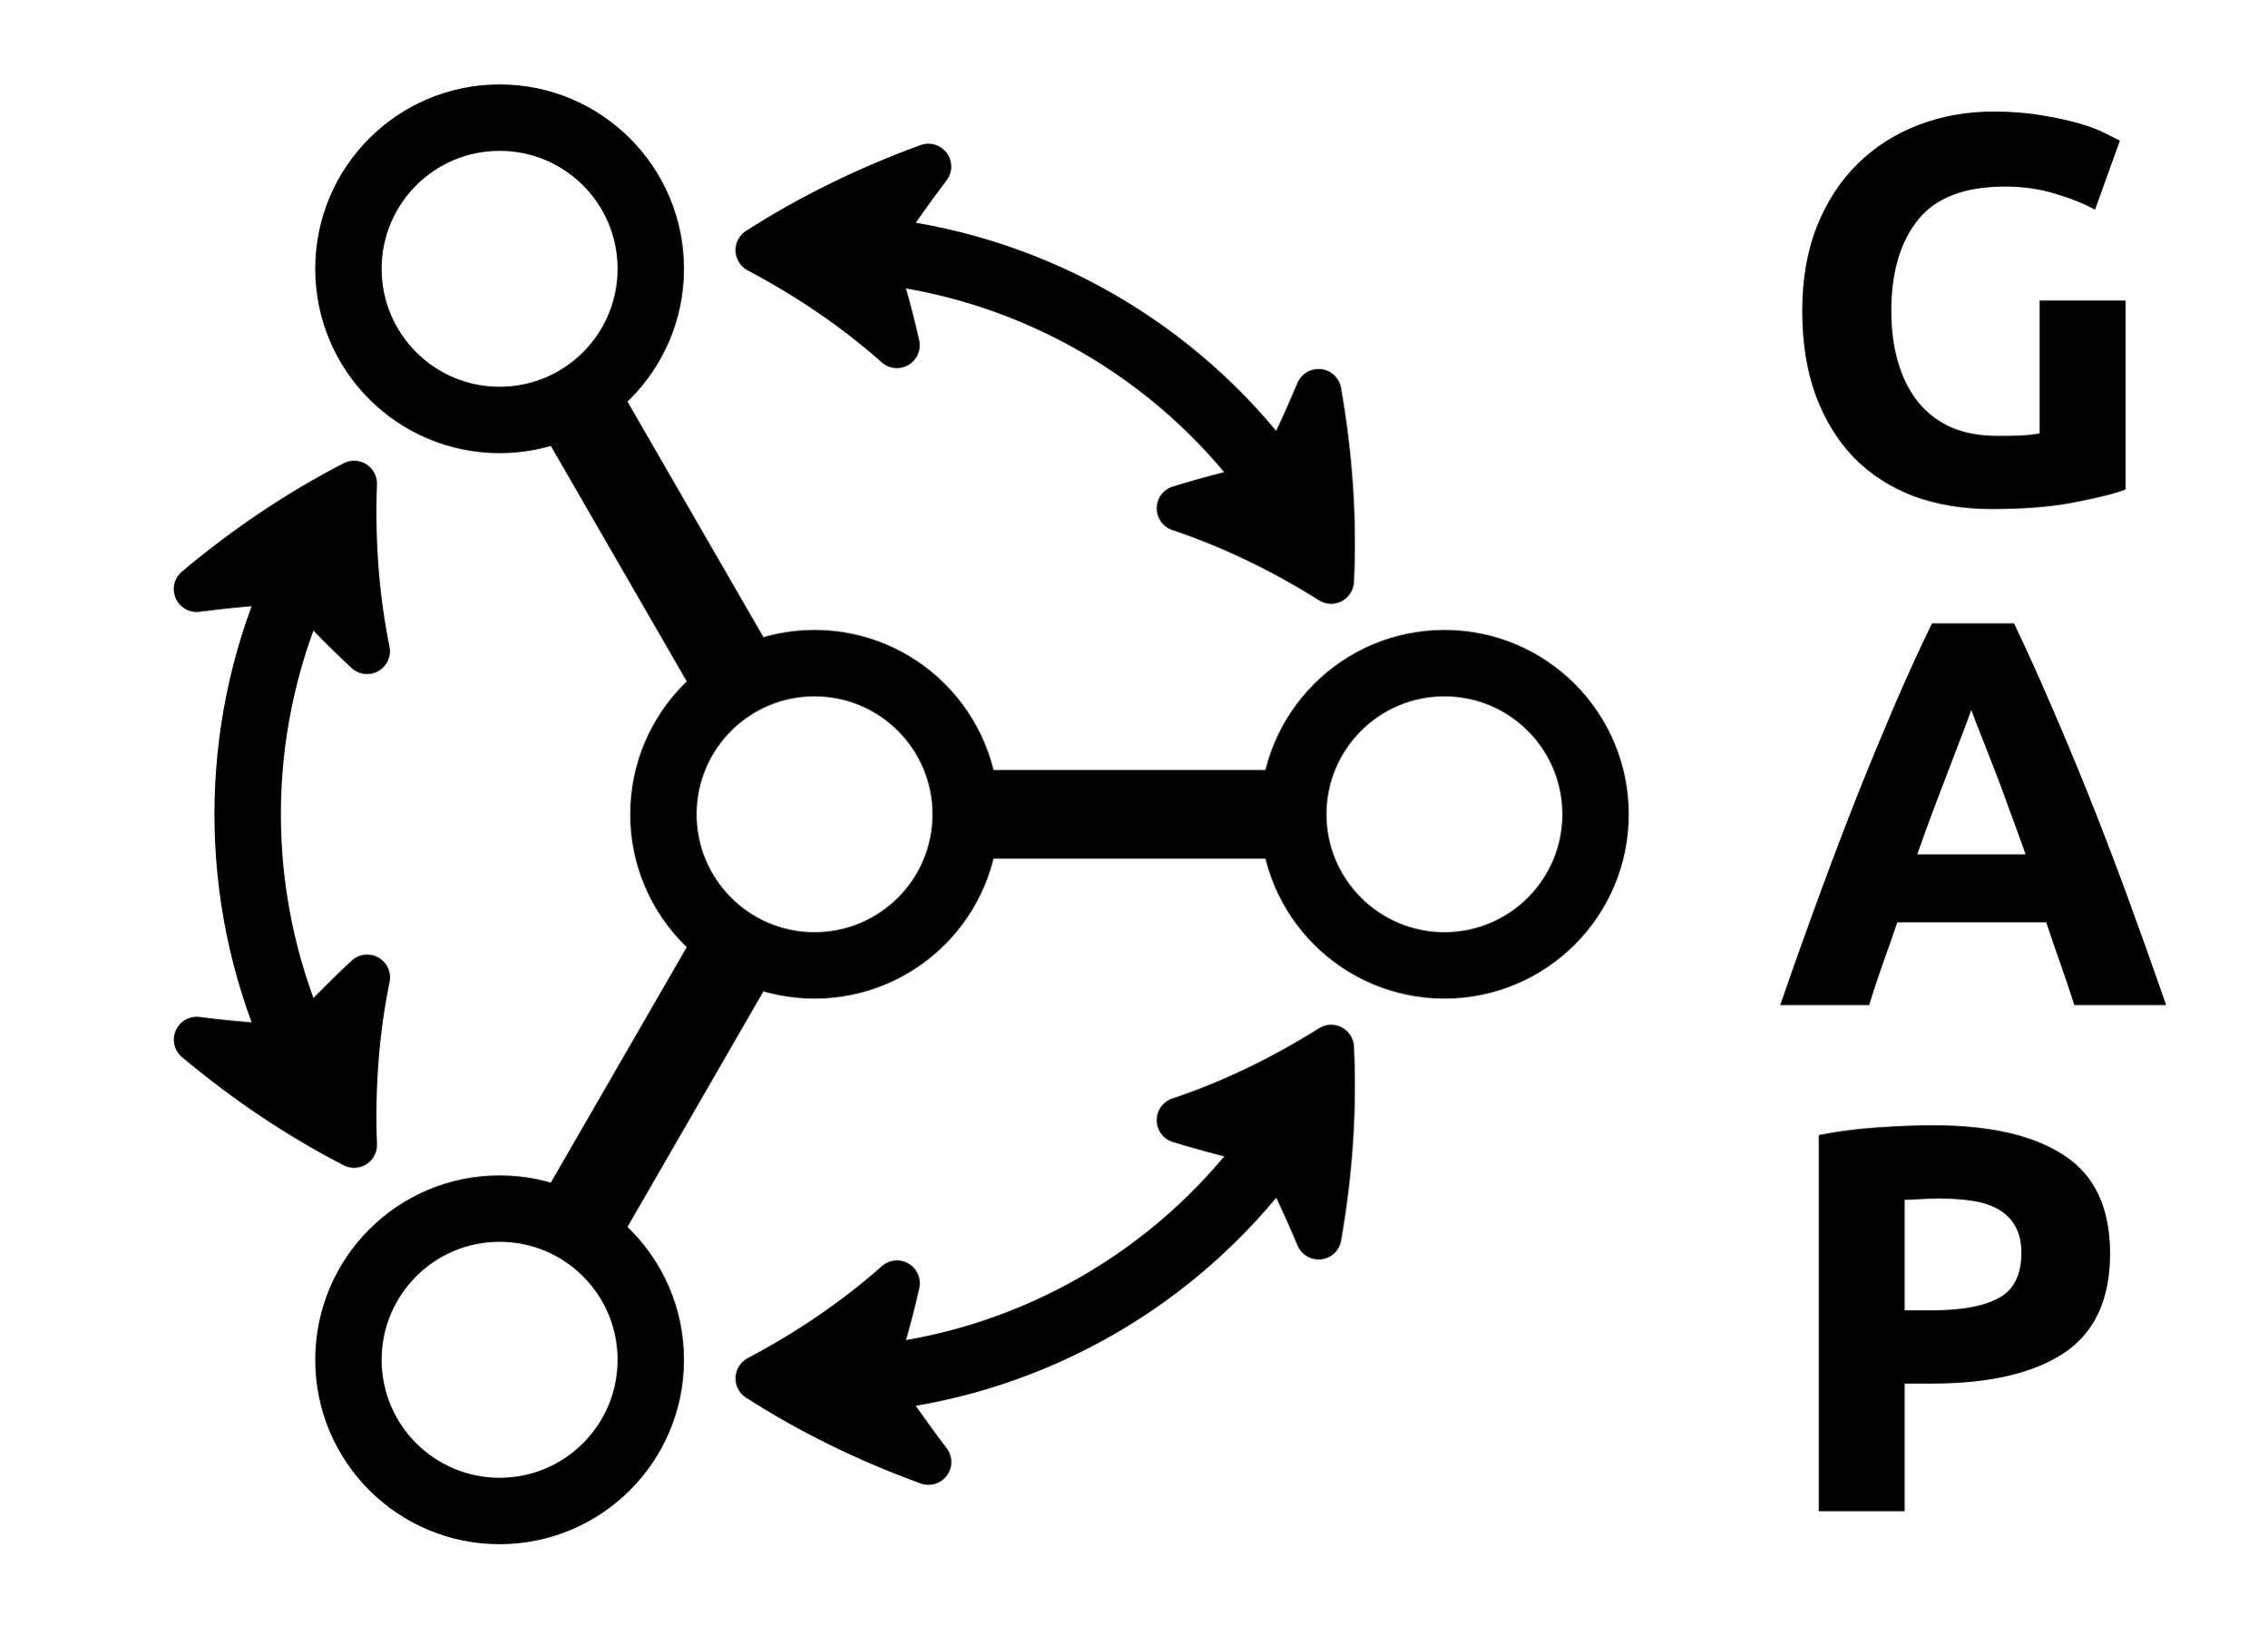
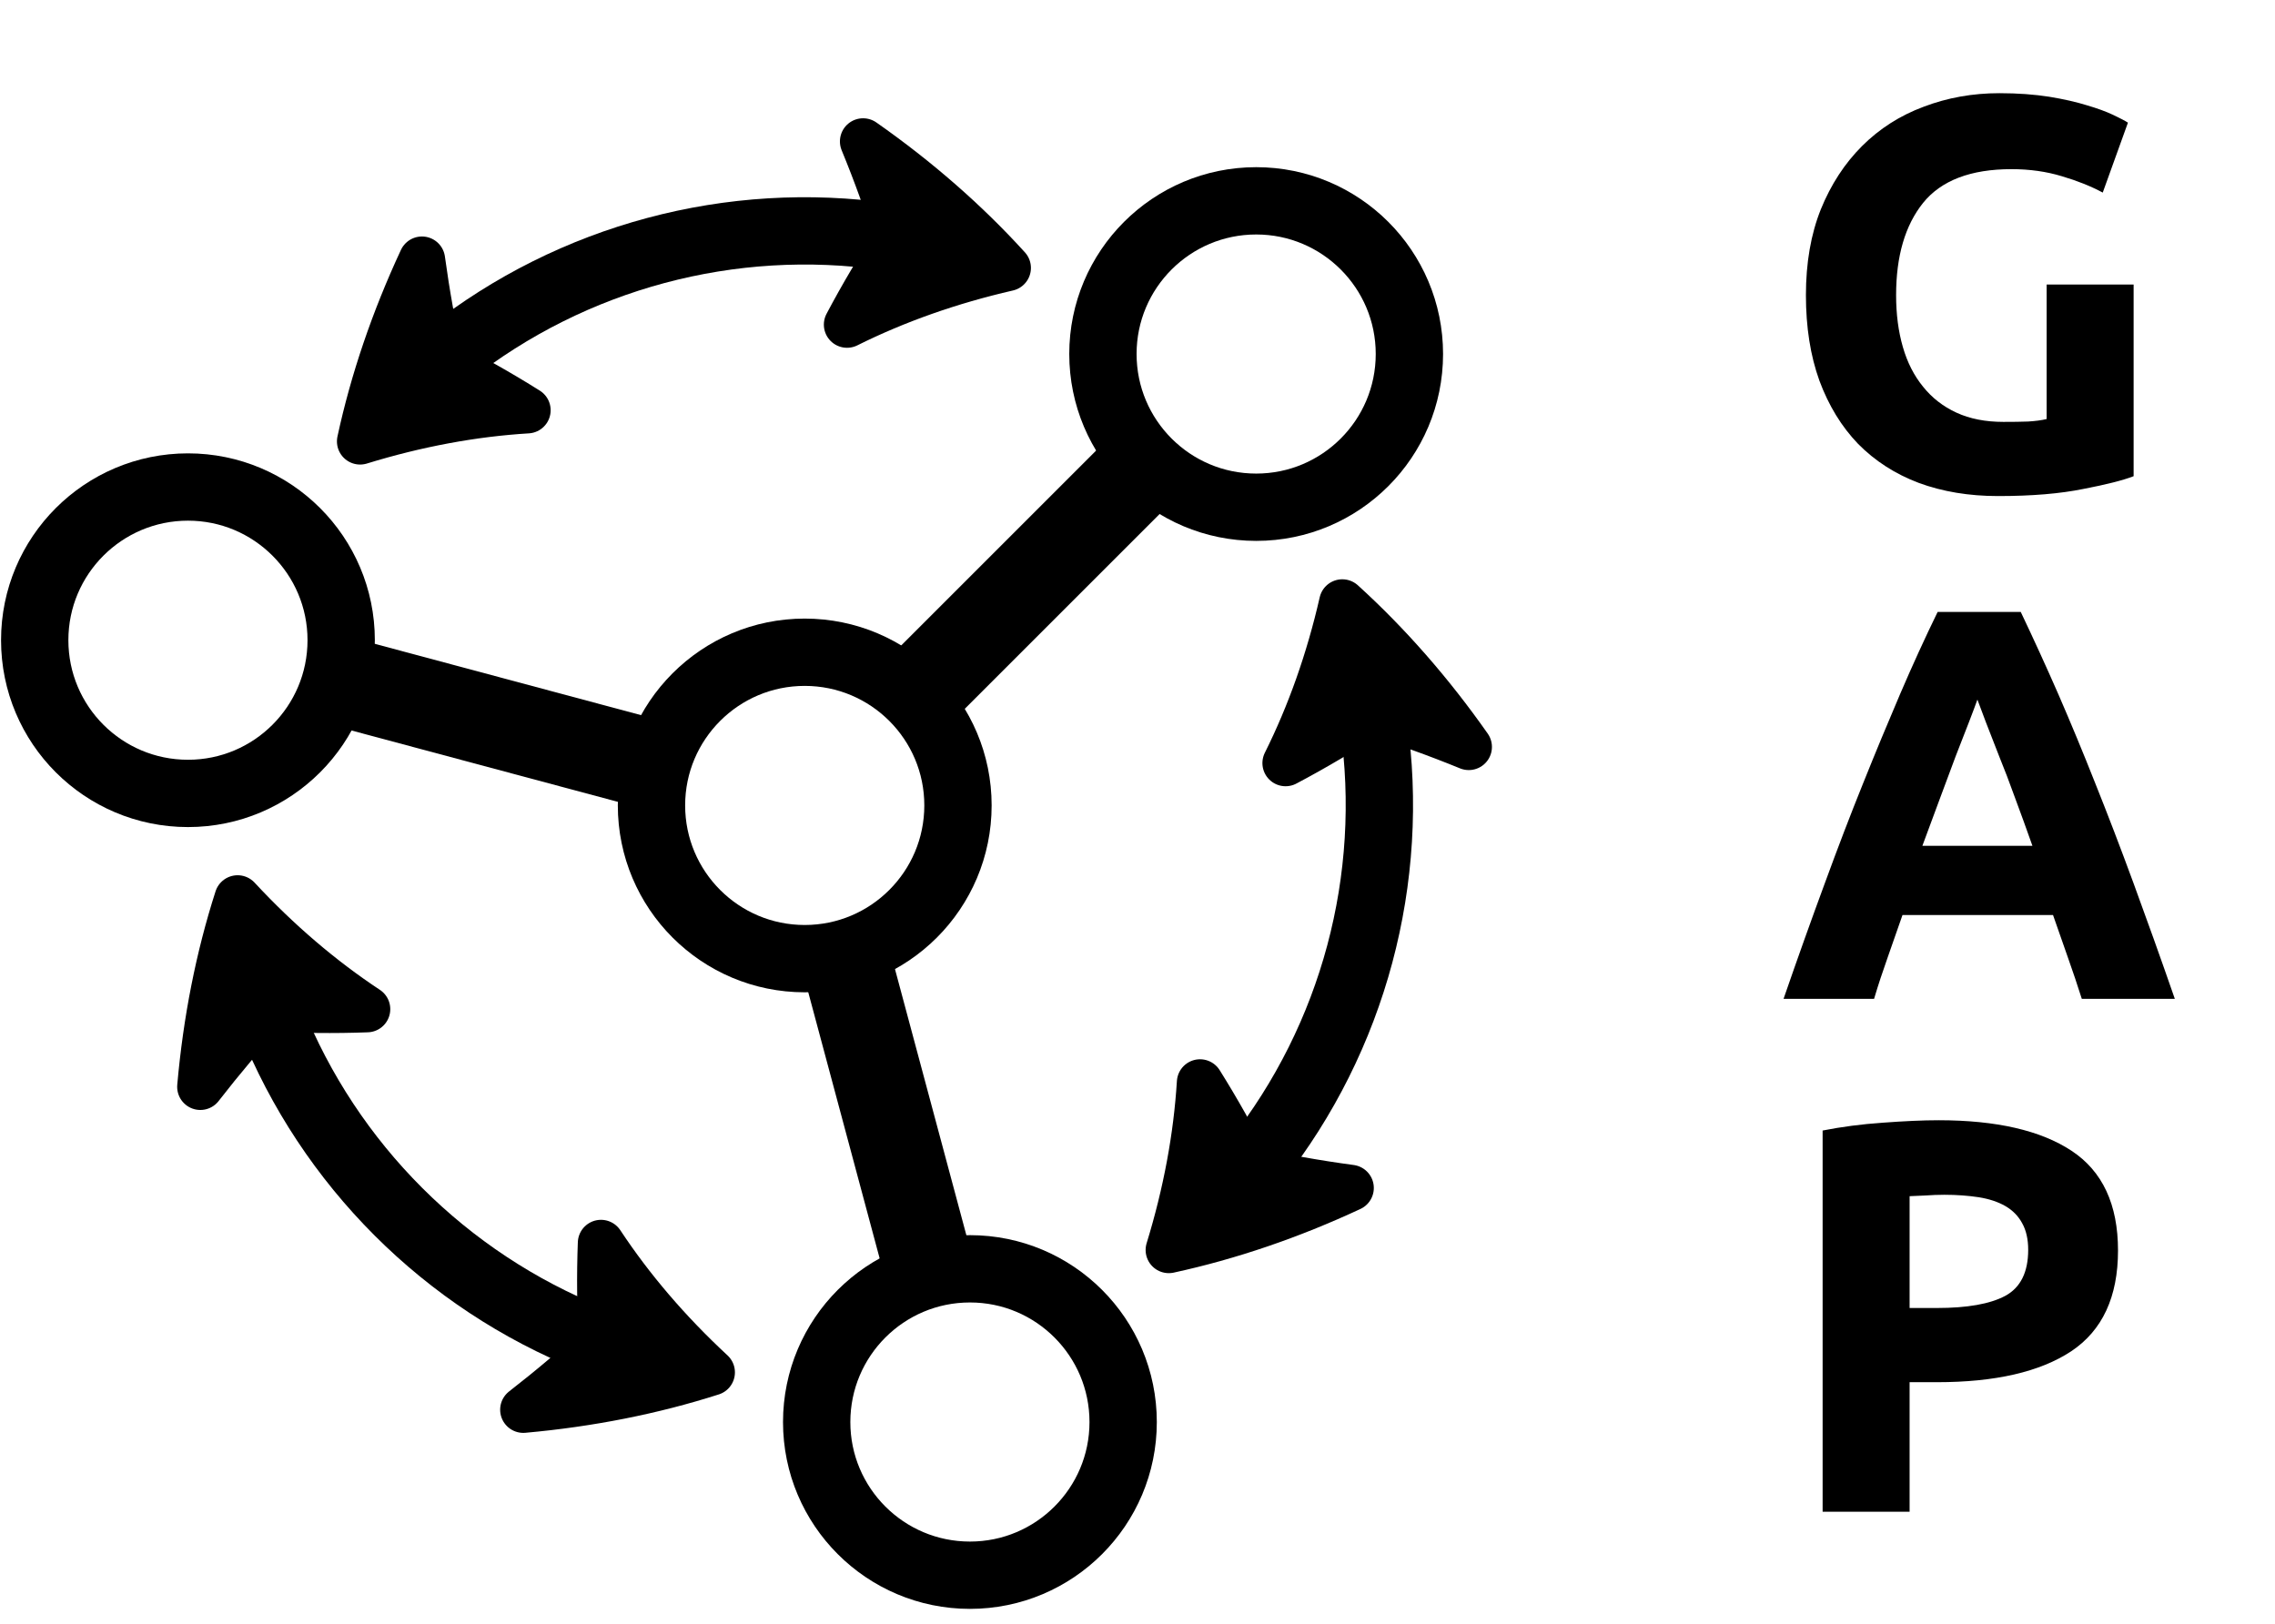
- <svg xmlns="http://www.w3.org/2000/svg" xmlns:xlink="http://www.w3.org/1999/xlink" width="101.041pt" height="73.288pt" viewBox="0 0 101.041 73.288">
+ <svg xmlns="http://www.w3.org/2000/svg" xmlns:xlink="http://www.w3.org/1999/xlink" width="100.122pt" height="71.451pt" viewBox="0 0 100.122 71.451">
  <defs>
    <g>
      <g id="glyph-0-0">
-         <path d="M 10.266 -14.062 C 8.473 -14.062 7.18 -13.566 6.391 -12.578 C 5.598 -11.586 5.203 -10.234 5.203 -8.516 C 5.203 -7.68 5.301 -6.926 5.5 -6.25 C 5.695 -5.57 5.988 -4.984 6.375 -4.484 C 6.77 -3.992 7.258 -3.613 7.844 -3.344 C 8.438 -3.082 9.129 -2.953 9.922 -2.953 C 10.348 -2.953 10.711 -2.957 11.016 -2.969 C 11.316 -2.988 11.582 -3.02 11.812 -3.062 L 11.812 -8.984 L 15.641 -8.984 L 15.641 -0.562 C 15.18 -0.383 14.441 -0.195 13.422 0 C 12.41 0.207 11.16 0.312 9.672 0.312 C 8.391 0.312 7.227 0.117 6.188 -0.266 C 5.156 -0.66 4.27 -1.234 3.531 -1.984 C 2.801 -2.742 2.234 -3.672 1.828 -4.766 C 1.43 -5.859 1.234 -7.109 1.234 -8.516 C 1.234 -9.941 1.453 -11.203 1.891 -12.297 C 2.328 -13.391 2.93 -14.316 3.703 -15.078 C 4.473 -15.836 5.379 -16.414 6.422 -16.812 C 7.461 -17.207 8.57 -17.406 9.75 -17.406 C 10.551 -17.406 11.273 -17.348 11.922 -17.234 C 12.566 -17.129 13.117 -17.008 13.578 -16.875 C 14.047 -16.738 14.43 -16.594 14.734 -16.438 C 15.035 -16.289 15.254 -16.18 15.391 -16.109 L 14.281 -13.031 C 13.758 -13.312 13.16 -13.551 12.484 -13.75 C 11.805 -13.957 11.066 -14.062 10.266 -14.062 Z M 10.266 -14.062 " />
+         <path d="M 10.281 -14.078 C 8.488 -14.078 7.191 -13.582 6.391 -12.594 C 5.598 -11.602 5.203 -10.25 5.203 -8.531 C 5.203 -7.695 5.301 -6.938 5.5 -6.25 C 5.695 -5.57 5.992 -4.988 6.391 -4.5 C 6.785 -4.008 7.273 -3.629 7.859 -3.359 C 8.453 -3.086 9.141 -2.953 9.922 -2.953 C 10.348 -2.953 10.711 -2.957 11.016 -2.969 C 11.328 -2.988 11.598 -3.023 11.828 -3.078 L 11.828 -9 L 15.656 -9 L 15.656 -0.562 C 15.195 -0.383 14.457 -0.195 13.438 0 C 12.426 0.207 11.176 0.312 9.688 0.312 C 8.406 0.312 7.242 0.117 6.203 -0.266 C 5.16 -0.66 4.27 -1.234 3.531 -1.984 C 2.801 -2.742 2.234 -3.672 1.828 -4.766 C 1.43 -5.867 1.234 -7.125 1.234 -8.531 C 1.234 -9.957 1.453 -11.219 1.891 -12.312 C 2.336 -13.406 2.941 -14.332 3.703 -15.094 C 4.473 -15.863 5.379 -16.441 6.422 -16.828 C 7.461 -17.223 8.57 -17.422 9.75 -17.422 C 10.562 -17.422 11.289 -17.367 11.938 -17.266 C 12.582 -17.16 13.133 -17.035 13.594 -16.891 C 14.062 -16.754 14.445 -16.613 14.75 -16.469 C 15.062 -16.32 15.281 -16.207 15.406 -16.125 L 14.297 -13.047 C 13.773 -13.328 13.176 -13.566 12.5 -13.766 C 11.82 -13.973 11.082 -14.078 10.281 -14.078 Z M 10.281 -14.078 " />
      </g>
      <g id="glyph-0-1">
-         <path d="M 13.359 0 C 13.172 -0.594 12.969 -1.195 12.75 -1.812 C 12.531 -2.438 12.316 -3.062 12.109 -3.688 L 5.469 -3.688 C 5.258 -3.062 5.039 -2.438 4.812 -1.812 C 4.594 -1.195 4.395 -0.594 4.219 0 L 0.25 0 C 0.883 -1.832 1.488 -3.523 2.062 -5.078 C 2.633 -6.629 3.191 -8.094 3.734 -9.469 C 4.285 -10.844 4.828 -12.148 5.359 -13.391 C 5.891 -14.629 6.441 -15.836 7.016 -17.016 L 10.672 -17.016 C 11.234 -15.836 11.781 -14.629 12.312 -13.391 C 12.852 -12.148 13.398 -10.844 13.953 -9.469 C 14.504 -8.094 15.066 -6.629 15.641 -5.078 C 16.211 -3.523 16.816 -1.832 17.453 0 Z M 8.766 -13.156 C 8.68 -12.906 8.555 -12.566 8.391 -12.141 C 8.234 -11.723 8.047 -11.234 7.828 -10.672 C 7.617 -10.117 7.383 -9.504 7.125 -8.828 C 6.875 -8.16 6.617 -7.457 6.359 -6.719 L 11.188 -6.719 C 10.926 -7.457 10.672 -8.16 10.422 -8.828 C 10.18 -9.504 9.953 -10.117 9.734 -10.672 C 9.516 -11.234 9.32 -11.723 9.156 -12.141 C 8.988 -12.566 8.859 -12.906 8.766 -13.156 Z M 8.766 -13.156 " />
+         <path d="M 13.375 0 C 13.188 -0.594 12.984 -1.195 12.766 -1.812 C 12.547 -2.438 12.328 -3.062 12.109 -3.688 L 5.484 -3.688 C 5.266 -3.062 5.047 -2.438 4.828 -1.812 C 4.609 -1.195 4.41 -0.594 4.234 0 L 0.25 0 C 0.883 -1.832 1.488 -3.523 2.062 -5.078 C 2.633 -6.641 3.195 -8.109 3.75 -9.484 C 4.301 -10.859 4.844 -12.164 5.375 -13.406 C 5.906 -14.645 6.457 -15.852 7.031 -17.031 L 10.688 -17.031 C 11.25 -15.852 11.801 -14.645 12.344 -13.406 C 12.883 -12.164 13.426 -10.859 13.969 -9.484 C 14.52 -8.109 15.082 -6.641 15.656 -5.078 C 16.227 -3.523 16.832 -1.832 17.469 0 Z M 8.781 -13.172 C 8.695 -12.93 8.57 -12.598 8.406 -12.172 C 8.238 -11.742 8.047 -11.25 7.828 -10.688 C 7.617 -10.133 7.391 -9.52 7.141 -8.844 C 6.891 -8.176 6.629 -7.473 6.359 -6.734 L 11.203 -6.734 C 10.941 -7.473 10.688 -8.176 10.438 -8.844 C 10.195 -9.52 9.961 -10.133 9.734 -10.688 C 9.516 -11.25 9.32 -11.742 9.156 -12.172 C 9 -12.598 8.875 -12.93 8.781 -13.172 Z M 8.781 -13.172 " />
      </g>
      <g id="glyph-0-2">
-         <path d="M 7.062 -17.203 C 9.602 -17.203 11.551 -16.754 12.906 -15.859 C 14.27 -14.973 14.953 -13.516 14.953 -11.484 C 14.953 -9.441 14.266 -7.961 12.891 -7.047 C 11.516 -6.141 9.551 -5.688 7 -5.688 L 5.797 -5.688 L 5.797 0 L 1.969 0 L 1.969 -16.766 C 2.801 -16.93 3.68 -17.047 4.609 -17.109 C 5.547 -17.172 6.363 -17.203 7.062 -17.203 Z M 7.312 -13.938 C 7.031 -13.938 6.754 -13.926 6.484 -13.906 C 6.223 -13.895 5.992 -13.883 5.797 -13.875 L 5.797 -8.953 L 7 -8.953 C 8.32 -8.953 9.316 -9.133 9.984 -9.5 C 10.66 -9.863 11 -10.535 11 -11.516 C 11 -11.984 10.91 -12.375 10.734 -12.688 C 10.566 -13 10.32 -13.25 10 -13.438 C 9.688 -13.625 9.301 -13.754 8.844 -13.828 C 8.383 -13.898 7.875 -13.938 7.312 -13.938 Z M 7.312 -13.938 " />
+         <path d="M 7.078 -17.234 C 9.617 -17.234 11.566 -16.785 12.922 -15.891 C 14.285 -14.992 14.969 -13.531 14.969 -11.5 C 14.969 -9.457 14.281 -7.977 12.906 -7.062 C 11.531 -6.156 9.562 -5.703 7 -5.703 L 5.797 -5.703 L 5.797 0 L 1.969 0 L 1.969 -16.781 C 2.801 -16.945 3.68 -17.062 4.609 -17.125 C 5.547 -17.195 6.367 -17.234 7.078 -17.234 Z M 7.328 -13.953 C 7.047 -13.953 6.77 -13.941 6.5 -13.922 C 6.227 -13.91 5.992 -13.898 5.797 -13.891 L 5.797 -8.969 L 7 -8.969 C 8.332 -8.969 9.332 -9.145 10 -9.5 C 10.676 -9.863 11.016 -10.539 11.016 -11.531 C 11.016 -12 10.926 -12.391 10.75 -12.703 C 10.582 -13.016 10.336 -13.266 10.016 -13.453 C 9.691 -13.641 9.301 -13.77 8.844 -13.844 C 8.383 -13.914 7.879 -13.953 7.328 -13.953 Z M 7.328 -13.953 " />
      </g>
    </g>
    <clipPath id="clip-0">
-       <path clip-rule="nonzero" d="M 0.012 0 L 90 0 L 90 72.582 L 0.012 72.582 Z M 0.012 0 " />
+       <path clip-rule="nonzero" d="M 0 0.039 L 99.25 0.039 L 99.25 70.867 L 0 70.867 Z M 0 0.039 " />
    </clipPath>
    <clipPath id="clip-1">
-       <path clip-rule="nonzero" d="M 0.012 0 L 85 0 L 85 72.582 L 0.012 72.582 Z M 0.012 0 " />
+       <path clip-rule="nonzero" d="M 0 0.039 L 86 0.039 L 86 70.867 L 0 70.867 Z M 0 0.039 " />
    </clipPath>
    <clipPath id="clip-2">
-       <path clip-rule="nonzero" d="M 15 0 L 100.078 0 L 100.078 72.582 L 15 72.582 Z M 15 0 " />
+       <path clip-rule="nonzero" d="M 0 0.039 L 98 0.039 L 98 70.867 L 0 70.867 Z M 0 0.039 " />
    </clipPath>
    <clipPath id="clip-3">
-       <path clip-rule="nonzero" d="M 0.012 0 L 71 0 L 71 61 L 0.012 61 Z M 0.012 0 " />
+       <path clip-rule="nonzero" d="M 0 0.039 L 85 0.039 L 85 70.867 L 0 70.867 Z M 0 0.039 " />
    </clipPath>
    <clipPath id="clip-4">
-       <path clip-rule="nonzero" d="M 0.012 12 L 71 12 L 71 72.582 L 0.012 72.582 Z M 0.012 12 " />
+       <path clip-rule="nonzero" d="M 6 0.039 L 99.25 0.039 L 99.25 65 L 6 65 Z M 6 0.039 " />
    </clipPath>
    <clipPath id="clip-5">
-       <path clip-rule="nonzero" d="M 0.012 0 L 99 0 L 99 64 L 0.012 64 Z M 0.012 0 " />
+       <path clip-rule="nonzero" d="M 0 0.039 L 57 0.039 L 57 70.867 L 0 70.867 Z M 0 0.039 " />
    </clipPath>
    <clipPath id="clip-6">
-       <path clip-rule="nonzero" d="M 0.012 0 L 55 0 L 55 72.582 L 0.012 72.582 Z M 0.012 0 " />
+       <path clip-rule="nonzero" d="M 0 13 L 92 13 L 92 70.867 L 0 70.867 Z M 0 13 " />
    </clipPath>
    <clipPath id="clip-7">
-       <path clip-rule="nonzero" d="M 0.012 9 L 99 9 L 99 72.582 L 0.012 72.582 Z M 0.012 9 " />
+       <path clip-rule="nonzero" d="M 0 0.039 L 81 0.039 L 81 58 L 0 58 Z M 0 0.039 " />
+     </clipPath>
+     <clipPath id="clip-8">
+       <path clip-rule="nonzero" d="M 0 2 L 68 2 L 68 70.867 L 0 70.867 Z M 0 2 " />
+     </clipPath>
+     <clipPath id="clip-9">
+       <path clip-rule="nonzero" d="M 13 0.039 L 99.25 0.039 L 99.25 70.867 L 13 70.867 Z M 13 0.039 " />
    </clipPath>
  </defs>
-   <path fill="none" stroke-width="3.985" stroke-linecap="butt" stroke-linejoin="miter" stroke="rgb(0%, 0%, 0%)" stroke-opacity="1" stroke-miterlimit="10" d="M 5.67 -0.002 L 22.677 -0.002 " transform="matrix(0.990378, 0, 0, -0.990378, 36.30263, 36.29142)" />
  <g clip-path="url(#clip-0)">
-     <path fill="none" stroke-width="3.985" stroke-linecap="butt" stroke-linejoin="miter" stroke="rgb(0%, 0%, 0%)" stroke-opacity="1" stroke-miterlimit="10" d="M -2.834 4.909 L -11.337 19.641 " transform="matrix(0.990378, 0, 0, -0.990378, 36.30263, 36.29142)" />
-     <path fill="none" stroke-width="3.985" stroke-linecap="butt" stroke-linejoin="miter" stroke="rgb(0%, 0%, 0%)" stroke-opacity="1" stroke-miterlimit="10" d="M -2.834 -4.908 L -11.337 -19.64 " transform="matrix(0.990378, 0, 0, -0.990378, 36.30263, 36.29142)" />
+     <path fill="none" stroke-width="3.985" stroke-linecap="butt" stroke-linejoin="miter" stroke="rgb(0%, 0%, 0%)" stroke-opacity="1" stroke-miterlimit="10" d="M 4.007 4.008 L 16.034 16.035 " transform="matrix(0.991307, 0, 0, -0.991307, 35.41444, 35.45388)" />
  </g>
  <g clip-path="url(#clip-1)">
-     <path fill="none" stroke-width="2.989" stroke-linecap="butt" stroke-linejoin="miter" stroke="rgb(0%, 0%, 0%)" stroke-opacity="1" stroke-miterlimit="10" d="M 6.802 -0.002 C 6.802 3.757 3.757 6.802 -0.002 6.802 C -3.757 6.802 -6.802 3.757 -6.802 -0.002 C -6.802 -3.756 -3.757 -6.801 -0.002 -6.801 C 3.757 -6.801 6.802 -3.756 6.802 -0.002 Z M 6.802 -0.002 " transform="matrix(0.990378, 0, 0, -0.990378, 36.30263, 36.29142)" />
+     <path fill="none" stroke-width="3.985" stroke-linecap="butt" stroke-linejoin="miter" stroke="rgb(0%, 0%, 0%)" stroke-opacity="1" stroke-miterlimit="10" d="M -5.478 1.467 L -21.906 5.868 " transform="matrix(0.991307, 0, 0, -0.991307, 35.41444, 35.45388)" />
  </g>
  <g clip-path="url(#clip-2)">
-     <path fill="none" stroke-width="2.989" stroke-linecap="butt" stroke-linejoin="miter" stroke="rgb(0%, 0%, 0%)" stroke-opacity="1" stroke-miterlimit="10" d="M 35.149 -0.002 C 35.149 3.757 32.104 6.802 28.345 6.802 C 24.59 6.802 21.545 3.757 21.545 -0.002 C 21.545 -3.756 24.59 -6.801 28.345 -6.801 C 32.104 -6.801 35.149 -3.756 35.149 -0.002 Z M 35.149 -0.002 " transform="matrix(0.990378, 0, 0, -0.990378, 36.30263, 36.29142)" />
+     <path fill="none" stroke-width="3.985" stroke-linecap="butt" stroke-linejoin="miter" stroke="rgb(0%, 0%, 0%)" stroke-opacity="1" stroke-miterlimit="10" d="M 1.465 -5.477 L 5.871 -21.905 " transform="matrix(0.991307, 0, 0, -0.991307, 35.41444, 35.45388)" />
  </g>
  <g clip-path="url(#clip-3)">
-     <path fill="none" stroke-width="2.989" stroke-linecap="butt" stroke-linejoin="miter" stroke="rgb(0%, 0%, 0%)" stroke-opacity="1" stroke-miterlimit="10" d="M -7.37 24.547 C -7.37 28.306 -10.415 31.351 -14.173 31.351 C -17.932 31.351 -20.977 28.306 -20.977 24.547 C -20.977 20.792 -17.932 17.747 -14.173 17.747 C -10.415 17.747 -7.37 20.792 -7.37 24.547 Z M -7.37 24.547 " transform="matrix(0.990378, 0, 0, -0.990378, 36.30263, 36.29142)" />
+     <path fill="none" stroke-width="2.989" stroke-linecap="butt" stroke-linejoin="miter" stroke="rgb(0%, 0%, 0%)" stroke-opacity="1" stroke-miterlimit="10" d="M 6.805 0.001 C 6.805 3.756 3.759 6.802 -0 6.802 C -3.756 6.802 -6.802 3.756 -6.802 0.001 C -6.802 -3.758 -3.756 -6.804 -0 -6.804 C 3.759 -6.804 6.805 -3.758 6.805 0.001 Z M 6.805 0.001 " transform="matrix(0.991307, 0, 0, -0.991307, 35.41444, 35.45388)" />
  </g>
  <g clip-path="url(#clip-4)">
-     <path fill="none" stroke-width="2.989" stroke-linecap="butt" stroke-linejoin="miter" stroke="rgb(0%, 0%, 0%)" stroke-opacity="1" stroke-miterlimit="10" d="M -7.37 -24.55 C -7.37 -20.791 -10.415 -17.747 -14.173 -17.747 C -17.932 -17.747 -20.977 -20.791 -20.977 -24.55 C -20.977 -28.305 -17.932 -31.354 -14.173 -31.354 C -10.415 -31.354 -7.37 -28.305 -7.37 -24.55 Z M -7.37 -24.55 " transform="matrix(0.990378, 0, 0, -0.990378, 36.30263, 36.29142)" />
+     <path fill="none" stroke-width="2.989" stroke-linecap="butt" stroke-linejoin="miter" stroke="rgb(0%, 0%, 0%)" stroke-opacity="1" stroke-miterlimit="10" d="M 26.846 20.046 C 26.846 23.801 23.8 26.847 20.045 26.847 C 16.286 26.847 13.24 23.801 13.24 20.046 C 13.24 16.287 16.286 13.241 20.045 13.241 C 23.8 13.241 26.846 16.287 26.846 20.046 Z M 26.846 20.046 " transform="matrix(0.991307, 0, 0, -0.991307, 35.41444, 35.45388)" />
  </g>
  <g clip-path="url(#clip-5)">
-     <path fill="none" stroke-width="2.989" stroke-linecap="butt" stroke-linejoin="miter" stroke="rgb(0%, 0%, 0%)" stroke-opacity="1" stroke-miterlimit="10" d="M 20.429 15.282 C 16.252 20.867 9.945 24.512 3.019 25.336 " transform="matrix(0.990378, 0, 0, -0.990378, 36.30263, 36.29142)" />
+     <path fill="none" stroke-width="2.989" stroke-linecap="butt" stroke-linejoin="miter" stroke="rgb(0%, 0%, 0%)" stroke-opacity="1" stroke-miterlimit="10" d="M -20.578 7.338 C -20.578 11.093 -23.624 14.139 -27.379 14.139 C -31.138 14.139 -34.184 11.093 -34.184 7.338 C -34.184 3.579 -31.138 0.533 -27.379 0.533 C -23.624 0.533 -20.578 3.579 -20.578 7.338 Z M -20.578 7.338 " transform="matrix(0.991307, 0, 0, -0.991307, 35.41444, 35.45388)" />
  </g>
-   <path fill-rule="nonzero" fill="rgb(0%, 0%, 0%)" fill-opacity="1" stroke-width="2.057" stroke-linecap="butt" stroke-linejoin="round" stroke="rgb(0%, 0%, 0%)" stroke-opacity="1" stroke-miterlimit="10" d="M 23.249 10.502 C 23.383 13.247 23.194 16.103 22.681 19.013 C 22.086 17.594 21.439 16.209 20.733 14.868 C 19.266 14.568 17.83 14.202 16.426 13.768 C 18.721 12.999 21.013 11.906 23.249 10.502 Z M 23.249 10.502 " transform="matrix(0.990378, 0, 0, -0.990378, 36.30263, 36.29142)" />
-   <path fill-rule="nonzero" fill="rgb(0%, 0%, 0%)" fill-opacity="1" stroke-width="2.057" stroke-linecap="butt" stroke-linejoin="round" stroke="rgb(0%, 0%, 0%)" stroke-opacity="1" stroke-miterlimit="10" d="M -2.53 25.387 C -0.195 24.153 1.895 22.713 3.706 21.108 C 3.382 22.54 2.98 23.967 2.511 25.391 C 3.315 26.669 4.191 27.923 5.122 29.15 C 2.349 28.136 -0.219 26.874 -2.53 25.387 Z M -2.53 25.387 " transform="matrix(0.990378, 0, 0, -0.990378, 36.30263, 36.29142)" />
  <g clip-path="url(#clip-6)">
-     <path fill="none" stroke-width="2.989" stroke-linecap="butt" stroke-linejoin="miter" stroke="rgb(0%, 0%, 0%)" stroke-opacity="1" stroke-miterlimit="10" d="M -23.45 10.052 C -26.199 3.643 -26.199 -3.642 -23.45 -10.051 " transform="matrix(0.990378, 0, 0, -0.990378, 36.30263, 36.29142)" />
+     <path fill="none" stroke-width="2.989" stroke-linecap="butt" stroke-linejoin="miter" stroke="rgb(0%, 0%, 0%)" stroke-opacity="1" stroke-miterlimit="10" d="M 14.138 -27.382 C 14.138 -23.623 11.092 -20.577 7.337 -20.577 C 3.578 -20.577 0.532 -23.623 0.532 -27.382 C 0.532 -31.137 3.578 -34.183 7.337 -34.183 C 11.092 -34.183 14.138 -31.137 14.138 -27.382 Z M 14.138 -27.382 " transform="matrix(0.991307, 0, 0, -0.991307, 35.41444, 35.45388)" />
  </g>
-   <path fill-rule="nonzero" fill="rgb(0%, 0%, 0%)" fill-opacity="1" stroke-width="2.057" stroke-linecap="butt" stroke-linejoin="round" stroke="rgb(0%, 0%, 0%)" stroke-opacity="1" stroke-miterlimit="10" d="M -20.721 14.884 C -23.162 13.626 -25.545 12.036 -27.808 10.135 C -26.278 10.332 -24.756 10.462 -23.245 10.522 C -22.247 9.401 -21.214 8.34 -20.137 7.339 C -20.618 9.713 -20.819 12.245 -20.721 14.884 Z M -20.721 14.884 " transform="matrix(0.990378, 0, 0, -0.990378, 36.30263, 36.29142)" />
-   <path fill-rule="nonzero" fill="rgb(0%, 0%, 0%)" fill-opacity="1" stroke-width="2.057" stroke-linecap="butt" stroke-linejoin="round" stroke="rgb(0%, 0%, 0%)" stroke-opacity="1" stroke-miterlimit="10" d="M -20.721 -14.883 C -20.819 -12.244 -20.618 -9.712 -20.133 -7.342 C -21.21 -8.344 -22.247 -9.405 -23.245 -10.521 C -24.756 -10.462 -26.278 -10.335 -27.805 -10.142 C -25.545 -12.035 -23.162 -13.625 -20.721 -14.883 Z M -20.721 -14.883 " transform="matrix(0.990378, 0, 0, -0.990378, 36.30263, 36.29142)" />
  <g clip-path="url(#clip-7)">
-     <path fill="none" stroke-width="2.989" stroke-linecap="butt" stroke-linejoin="miter" stroke="rgb(0%, 0%, 0%)" stroke-opacity="1" stroke-miterlimit="10" d="M 3.019 -25.335 C 9.945 -24.511 16.256 -20.866 20.433 -15.281 " transform="matrix(0.990378, 0, 0, -0.990378, 36.30263, 36.29142)" />
+     <path fill="none" stroke-width="2.989" stroke-linecap="butt" stroke-linejoin="miter" stroke="rgb(0%, 0%, 0%)" stroke-opacity="1" stroke-miterlimit="10" d="M 3.641 25.252 C -3.263 26.248 -10.301 24.365 -15.782 20.05 " transform="matrix(0.991307, 0, 0, -0.991307, 35.41444, 35.45388)" />
  </g>
-   <path fill-rule="nonzero" fill="rgb(0%, 0%, 0%)" fill-opacity="1" stroke-width="2.057" stroke-linecap="butt" stroke-linejoin="round" stroke="rgb(0%, 0%, 0%)" stroke-opacity="1" stroke-miterlimit="10" d="M -2.53 -25.386 C -0.219 -26.873 2.349 -28.139 5.126 -29.149 C 4.191 -27.923 3.319 -26.668 2.511 -25.39 C 2.984 -23.97 3.382 -22.539 3.71 -21.107 C 1.899 -22.712 -0.195 -24.152 -2.53 -25.386 Z M -2.53 -25.386 " transform="matrix(0.990378, 0, 0, -0.990378, 36.30263, 36.29142)" />
-   <path fill-rule="nonzero" fill="rgb(0%, 0%, 0%)" fill-opacity="1" stroke-width="2.057" stroke-linecap="butt" stroke-linejoin="round" stroke="rgb(0%, 0%, 0%)" stroke-opacity="1" stroke-miterlimit="10" d="M 23.249 -10.501 C 21.013 -11.905 18.721 -13.002 16.426 -13.767 C 17.83 -14.197 19.266 -14.567 20.733 -14.867 C 21.439 -16.208 22.09 -17.589 22.685 -19.009 C 23.194 -16.102 23.383 -13.246 23.249 -10.501 Z M 23.249 -10.501 " transform="matrix(0.990378, 0, 0, -0.990378, 36.30263, 36.29142)" />
+   <path fill-rule="nonzero" fill="rgb(0%, 0%, 0%)" fill-opacity="1" stroke-width="2.057" stroke-linecap="butt" stroke-linejoin="round" stroke="rgb(0%, 0%, 0%)" stroke-opacity="1" stroke-miterlimit="10" d="M 9.015 23.868 C 7.167 25.902 5.012 27.789 2.592 29.484 C 3.18 28.057 3.696 26.619 4.149 25.177 C 3.321 23.924 2.565 22.647 1.879 21.35 C 4.047 22.43 6.438 23.277 9.015 23.868 Z M 9.015 23.868 " transform="matrix(0.991307, 0, 0, -0.991307, 35.41444, 35.45388)" />
+   <path fill-rule="nonzero" fill="rgb(0%, 0%, 0%)" fill-opacity="1" stroke-width="2.057" stroke-linecap="butt" stroke-linejoin="round" stroke="rgb(0%, 0%, 0%)" stroke-opacity="1" stroke-miterlimit="10" d="M -19.738 16.165 C -17.216 16.941 -14.718 17.402 -12.307 17.548 C -13.548 18.328 -14.84 19.057 -16.18 19.727 C -16.515 21.205 -16.783 22.706 -16.992 24.235 C -18.237 21.559 -19.159 18.848 -19.738 16.165 Z M -19.738 16.165 " transform="matrix(0.991307, 0, 0, -0.991307, 35.41444, 35.45388)" />
+   <g clip-path="url(#clip-8)">
+     <path fill="none" stroke-width="2.989" stroke-linecap="butt" stroke-linejoin="miter" stroke="rgb(0%, 0%, 0%)" stroke-opacity="1" stroke-miterlimit="10" d="M -23.691 -9.476 C -21.102 -15.95 -15.948 -21.101 -9.473 -23.69 " transform="matrix(0.991307, 0, 0, -0.991307, 35.41444, 35.45388)" />
+   </g>
+   <path fill-rule="nonzero" fill="rgb(0%, 0%, 0%)" fill-opacity="1" stroke-width="2.057" stroke-linecap="butt" stroke-linejoin="round" stroke="rgb(0%, 0%, 0%)" stroke-opacity="1" stroke-miterlimit="10" d="M -25.176 -4.129 C -26.016 -6.745 -26.571 -9.551 -26.831 -12.495 C -25.886 -11.277 -24.9 -10.107 -23.876 -8.995 C -22.379 -9.086 -20.897 -9.102 -19.427 -9.047 C -21.449 -7.711 -23.379 -6.064 -25.176 -4.129 Z M -25.176 -4.129 " transform="matrix(0.991307, 0, 0, -0.991307, 35.41444, 35.45388)" />
+   <path fill-rule="nonzero" fill="rgb(0%, 0%, 0%)" fill-opacity="1" stroke-width="2.057" stroke-linecap="butt" stroke-linejoin="round" stroke="rgb(0%, 0%, 0%)" stroke-opacity="1" stroke-miterlimit="10" d="M -4.126 -25.175 C -6.065 -23.378 -7.712 -21.447 -9.044 -19.43 C -9.099 -20.896 -9.083 -22.381 -8.997 -23.875 C -10.108 -24.903 -11.274 -25.888 -12.492 -26.834 C -9.552 -26.57 -6.747 -26.014 -4.126 -25.175 Z M -4.126 -25.175 " transform="matrix(0.991307, 0, 0, -0.991307, 35.41444, 35.45388)" />
+   <g clip-path="url(#clip-9)">
+     <path fill="none" stroke-width="2.989" stroke-linecap="butt" stroke-linejoin="miter" stroke="rgb(0%, 0%, 0%)" stroke-opacity="1" stroke-miterlimit="10" d="M 20.049 -15.781 C 24.364 -10.3 26.247 -3.262 25.254 3.642 " transform="matrix(0.991307, 0, 0, -0.991307, 35.41444, 35.45388)" />
+   </g>
+   <path fill-rule="nonzero" fill="rgb(0%, 0%, 0%)" fill-opacity="1" stroke-width="2.057" stroke-linecap="butt" stroke-linejoin="round" stroke="rgb(0%, 0%, 0%)" stroke-opacity="1" stroke-miterlimit="10" d="M 16.164 -19.741 C 18.847 -19.158 21.558 -18.236 24.238 -16.987 C 22.709 -16.782 21.203 -16.514 19.73 -16.179 C 19.056 -14.839 18.331 -13.547 17.551 -12.301 C 17.401 -14.721 16.94 -17.215 16.164 -19.741 Z M 16.164 -19.741 " transform="matrix(0.991307, 0, 0, -0.991307, 35.41444, 35.45388)" />
+   <path fill-rule="nonzero" fill="rgb(0%, 0%, 0%)" fill-opacity="1" stroke-width="2.057" stroke-linecap="butt" stroke-linejoin="round" stroke="rgb(0%, 0%, 0%)" stroke-opacity="1" stroke-miterlimit="10" d="M 23.867 9.013 C 23.28 6.44 22.429 4.044 21.349 1.88 C 22.646 2.566 23.922 3.323 25.176 4.146 C 26.618 3.697 28.056 3.181 29.482 2.598 C 27.788 5.013 25.901 7.165 23.867 9.013 Z M 23.867 9.013 " transform="matrix(0.991307, 0, 0, -0.991307, 35.41444, 35.45388)" />
  <g fill="rgb(0%, 0%, 0%)" fill-opacity="1">
-     <use xlink:href="#glyph-0-0" x="79.092" y="22.376" />
+     <use xlink:href="#glyph-0-0" x="78.244" y="21.524" />
  </g>
  <g fill="rgb(0%, 0%, 0%)" fill-opacity="1">
-     <use xlink:href="#glyph-0-1" x="79.092" y="44.798" />
+     <use xlink:href="#glyph-0-1" x="78.244" y="43.967" />
  </g>
  <g fill="rgb(0%, 0%, 0%)" fill-opacity="1">
-     <use xlink:href="#glyph-0-2" x="79.092" y="67.355" />
+     <use xlink:href="#glyph-0-2" x="78.244" y="66.546" />
  </g>
</svg>
